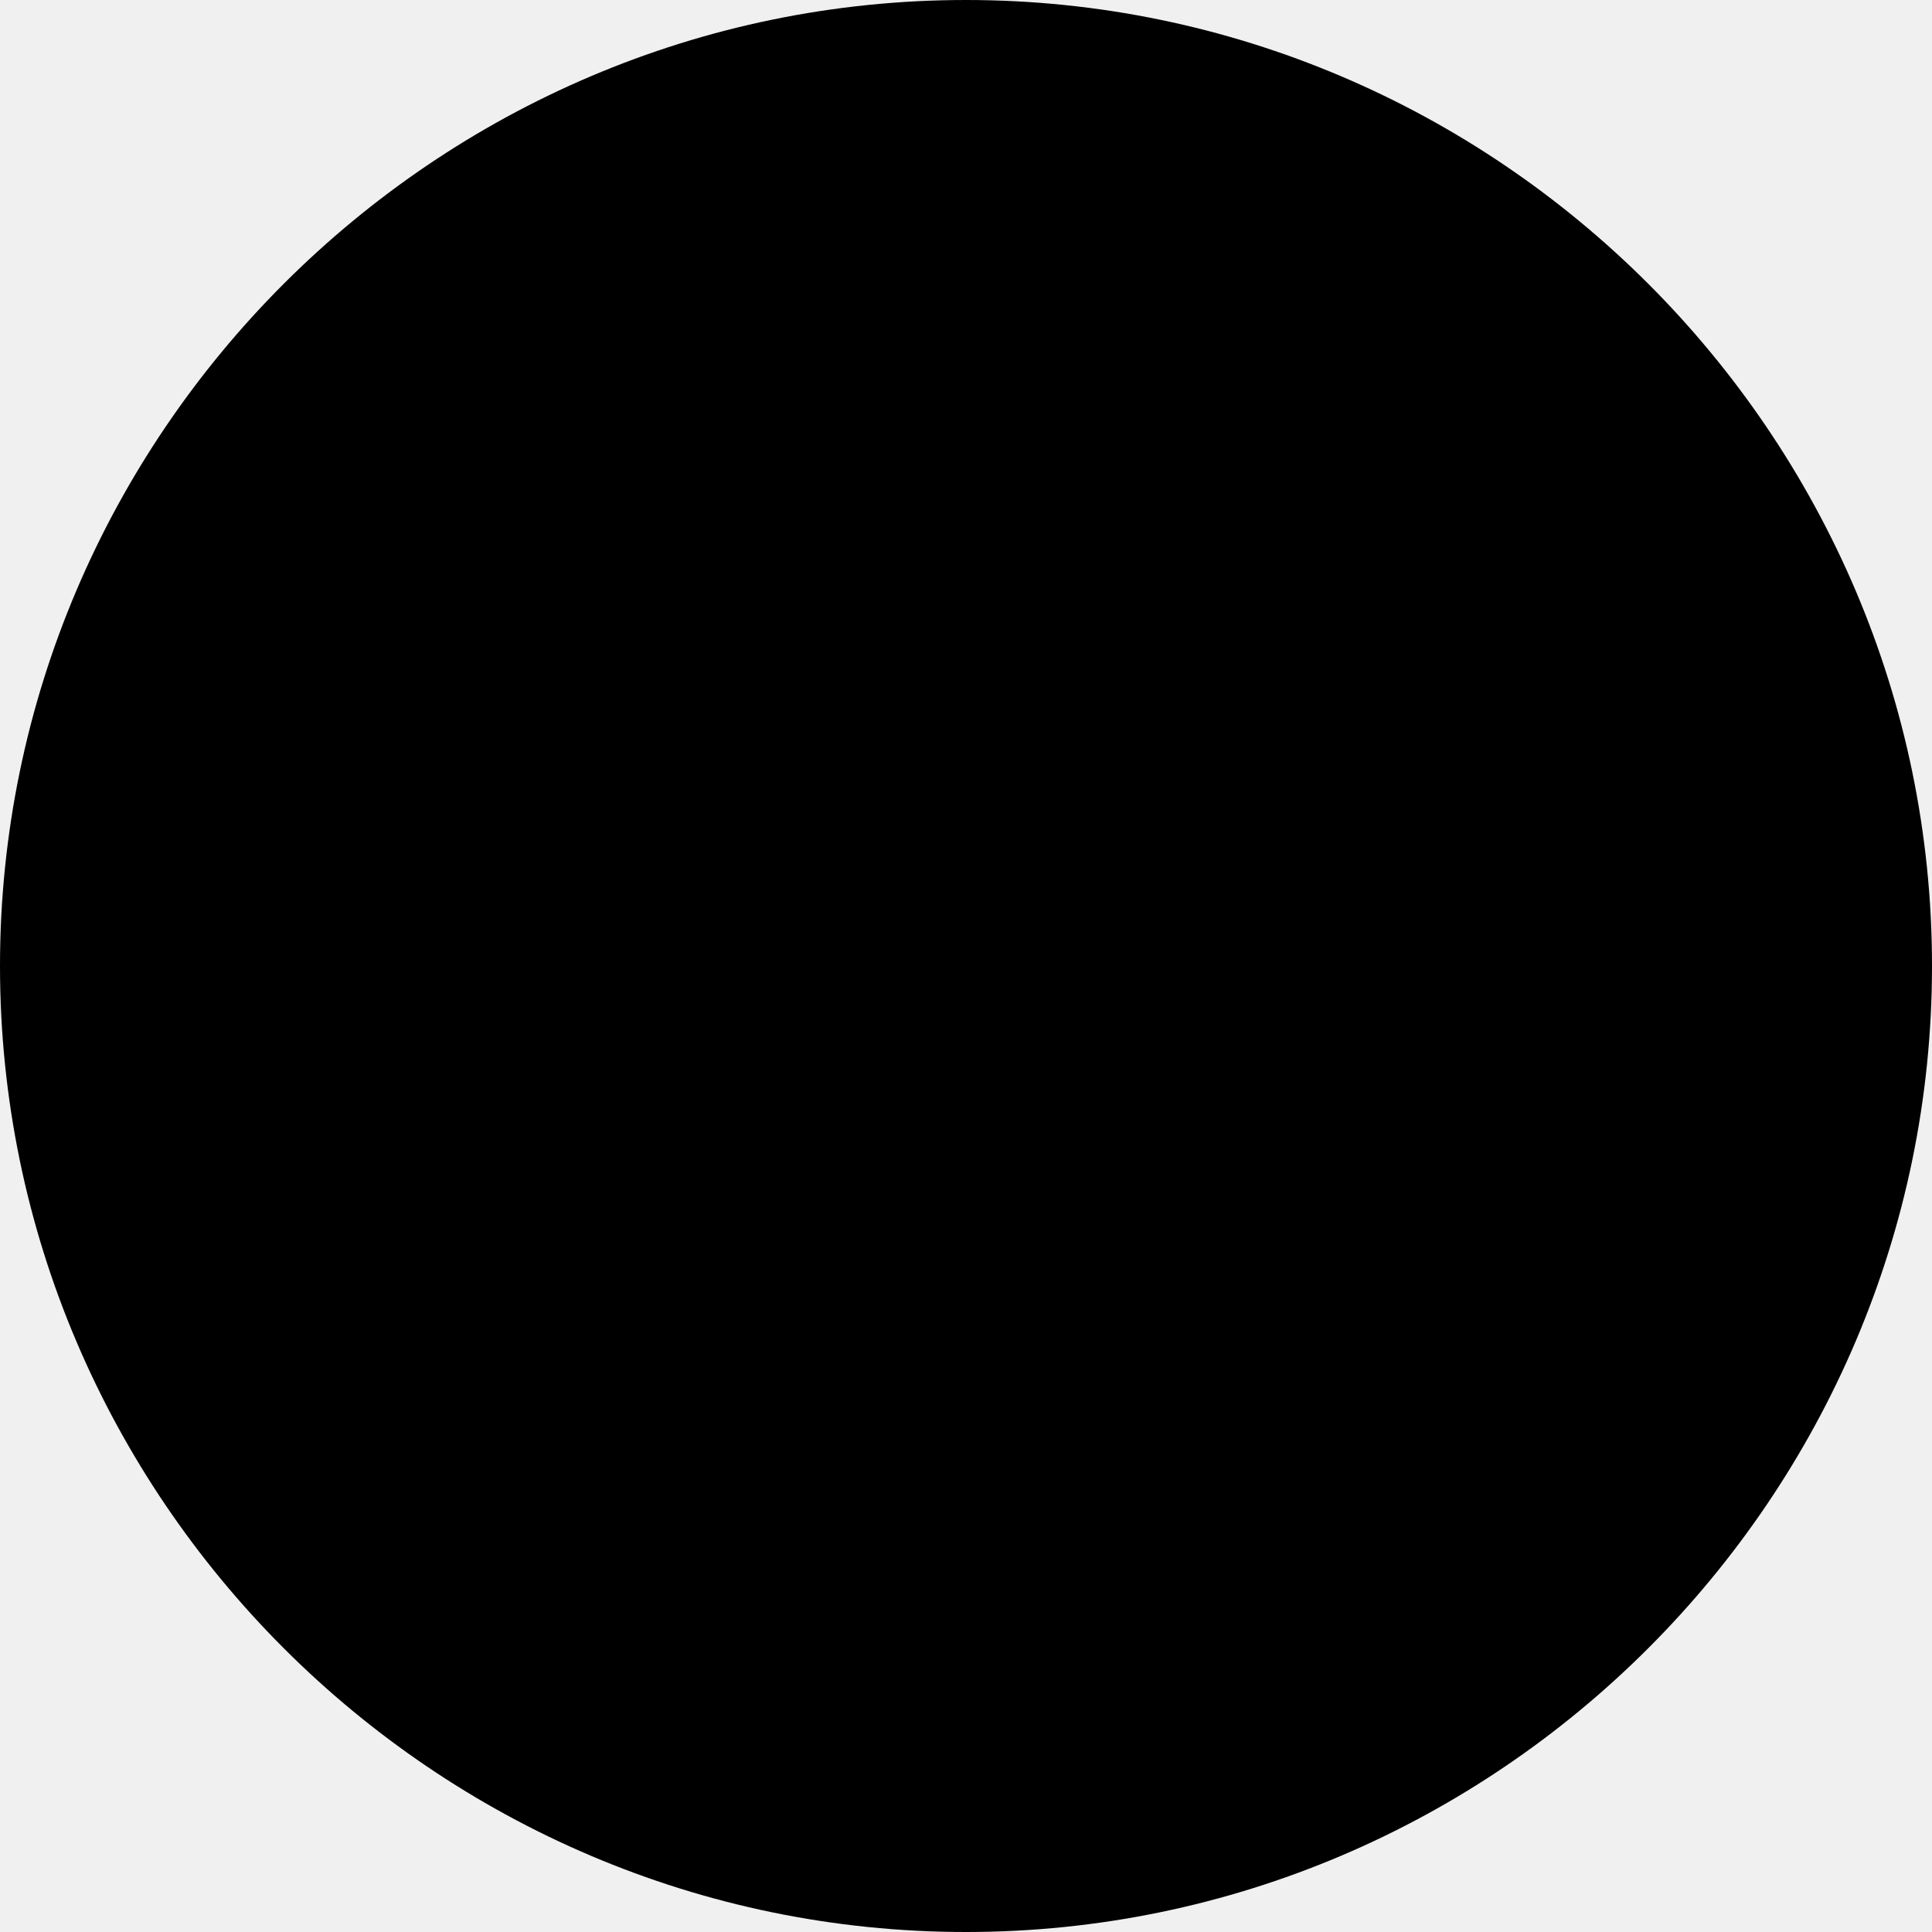
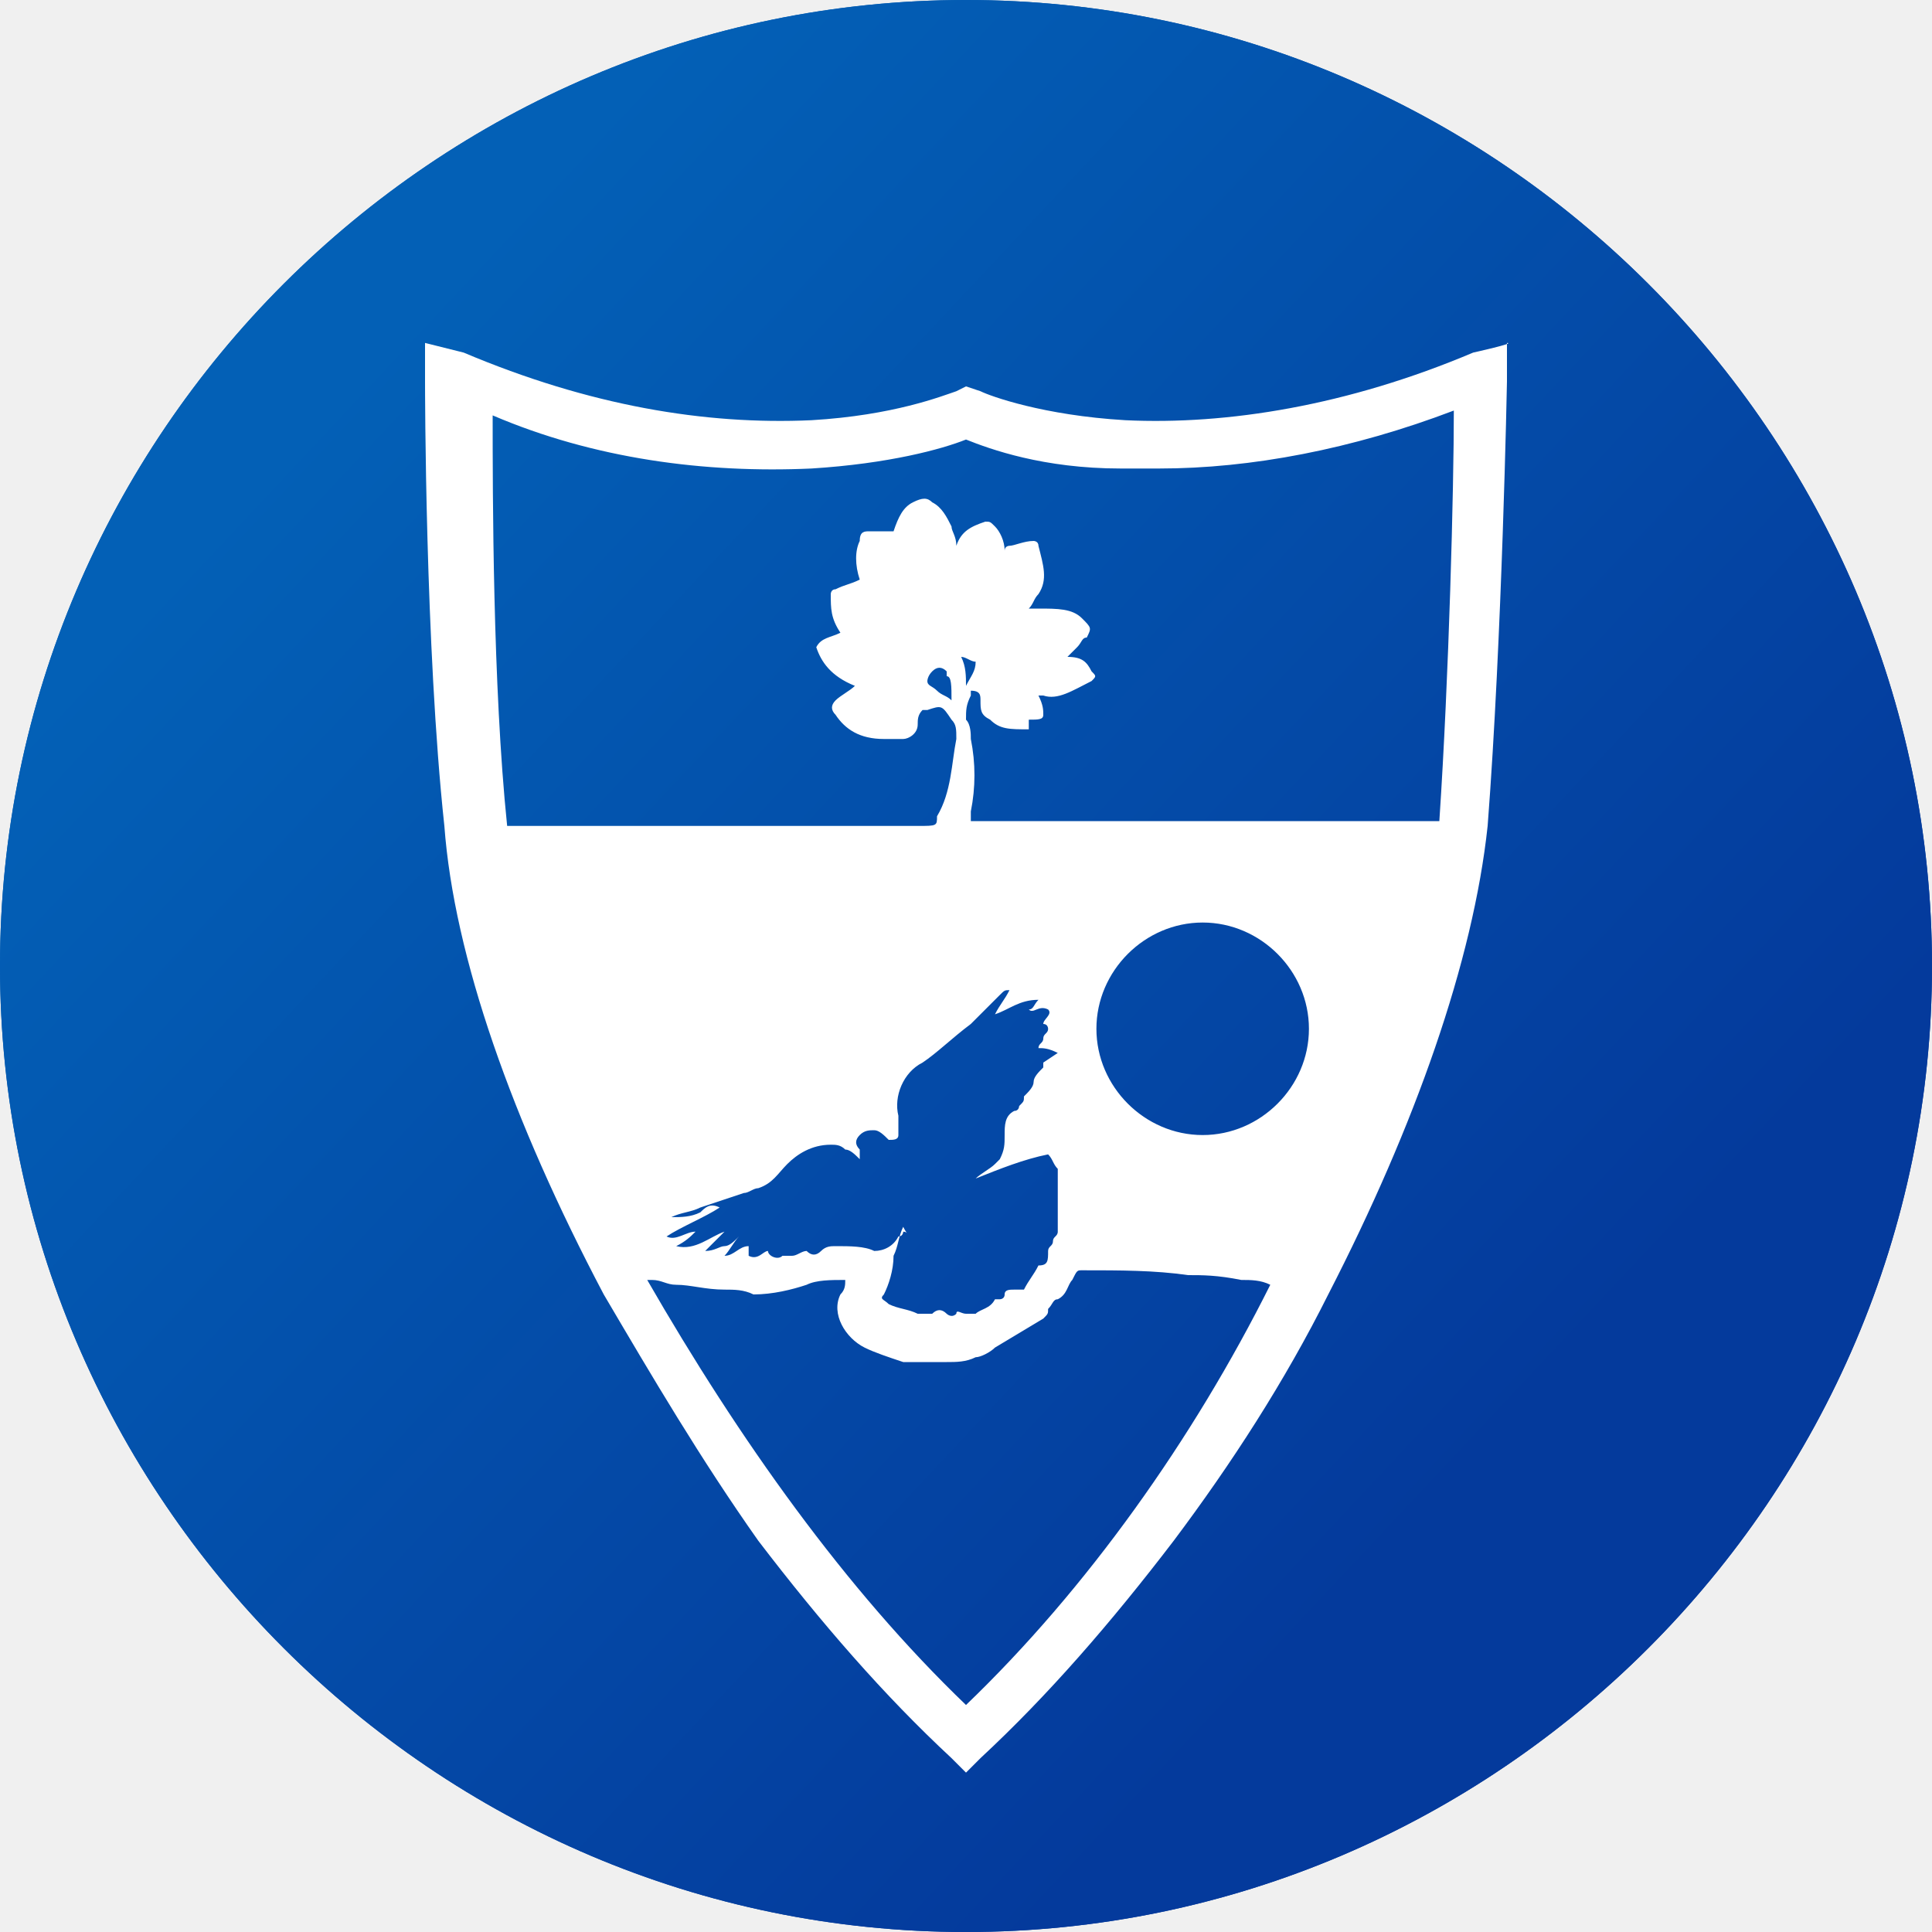
<svg xmlns="http://www.w3.org/2000/svg" width="24" height="24" viewBox="0 0 24 24" fill="none">
-   <path d="M12 0C18.6 0 24 5.4 24 12C24 18.6 18.6 24 12 24C5.4 24 0 18.6 0 12C0 5.4 5.4 0 12 0Z" fill="black" />
+   <g clip-path="url(#clip0_146_8057)">
+     <path d="M12 0C18.6 0 24 5.4 24 12C24 18.6 18.6 24 12 24C5.4 24 0 18.6 0 12C0 5.4 5.4 0 12 0Z" fill="url(#paint0_linear_146_8057)" />
+     <path d="M12 0C18.6 0 24 5.4 24 12C24 18.6 18.6 24 12 24C5.4 24 0 18.6 0 12C0 5.4 5.4 0 12 0Z" fill="url(#paint1_linear_146_8057)" />
+     <path d="M18.3 4.38C16.74 5.04 15.24 5.28 13.98 5.22C12.96 5.16 12.3 4.92 12.18 4.86L12 4.8L11.88 4.86C11.7 4.92 11.1 5.16 10.08 5.22C8.76 5.28 7.32 5.04 5.76 4.38L5.28 4.26V4.74C5.28 4.8 5.28 8.04 5.52 10.26C5.64 11.88 6.36 13.92 7.5 16.08C8.1 17.1 8.7 18.12 9.42 19.14C10.2 20.16 10.98 21.06 11.82 21.84L12 22.02L12.18 21.84C13.02 21.06 13.8 20.16 14.58 19.14C15.3 18.18 15.96 17.16 16.5 16.08C17.58 13.98 18.3 11.94 18.48 10.26C18.66 7.92 18.72 4.74 18.72 4.74V4.26C18.84 4.26 18.3 4.38 18.3 4.38ZM10.08 5.82C11.04 5.76 11.7 5.58 12 5.46C12.3 5.58 12.96 5.82 13.92 5.82H14.4C15.54 5.82 16.8 5.58 18.06 5.1C18.06 6.06 18 8.4 17.88 10.2H12.06V10.08C12.12 9.78 12.12 9.48 12.06 9.18C12.06 9.12 12.06 9 12 8.94C12 8.82 12 8.76 12.06 8.64V8.58C12.18 8.58 12.18 8.64 12.18 8.7C12.18 8.82 12.18 8.88 12.3 8.94C12.42 9.06 12.54 9.06 12.78 9.06V8.94C12.9 8.94 12.96 8.94 12.96 8.88C12.96 8.82 12.96 8.76 12.9 8.64H12.96C13.14 8.7 13.32 8.58 13.56 8.46C13.62 8.4 13.62 8.4 13.56 8.34C13.5 8.22 13.44 8.16 13.26 8.16L13.38 8.04C13.44 7.98 13.44 7.92 13.5 7.92C13.56 7.8 13.56 7.8 13.44 7.68C13.32 7.56 13.14 7.56 12.9 7.56H12.78C12.84 7.5 12.84 7.44 12.9 7.38C13.02 7.2 12.96 7.02 12.9 6.78C12.9 6.72 12.84 6.72 12.84 6.72C12.72 6.72 12.6 6.78 12.54 6.78C12.54 6.78 12.48 6.78 12.48 6.84C12.48 6.72 12.42 6.6 12.36 6.54C12.3 6.48 12.3 6.48 12.24 6.48C12.06 6.54 11.94 6.6 11.88 6.78C11.88 6.66 11.82 6.6 11.82 6.54C11.76 6.42 11.7 6.3 11.58 6.24C11.52 6.18 11.46 6.18 11.34 6.24C11.22 6.3 11.16 6.42 11.1 6.6H10.8C10.74 6.6 10.68 6.6 10.68 6.72C10.62 6.84 10.62 7.02 10.68 7.2C10.56 7.26 10.5 7.26 10.38 7.32C10.32 7.32 10.32 7.38 10.32 7.38C10.32 7.56 10.32 7.68 10.44 7.86C10.32 7.92 10.2 7.92 10.14 8.04C10.2 8.22 10.32 8.4 10.62 8.52C10.56 8.58 10.44 8.64 10.38 8.7C10.32 8.76 10.32 8.82 10.38 8.88C10.5 9.06 10.68 9.18 10.98 9.18H11.22C11.28 9.18 11.4 9.12 11.4 9C11.4 8.94 11.4 8.88 11.46 8.82H11.52C11.7 8.76 11.7 8.76 11.82 8.94C11.88 9 11.88 9.06 11.88 9.18C11.82 9.48 11.82 9.84 11.64 10.14C11.64 10.26 11.64 10.26 11.4 10.26H6.3C6.12 8.52 6.12 6.12 6.12 5.16C7.38 5.7 8.76 5.88 10.08 5.82ZM14.94 14.1C14.22 14.1 13.62 13.5 13.62 12.78C13.62 12.06 14.22 11.46 14.94 11.46C15.66 11.46 16.26 12.06 16.26 12.78C16.26 13.5 15.66 14.1 14.94 14.1ZM11.22 15.3C11.22 15.3 11.22 15.36 11.16 15.36C11.1 15.48 10.98 15.54 10.86 15.54C10.74 15.48 10.56 15.48 10.38 15.48C10.32 15.48 10.26 15.48 10.2 15.54C10.14 15.6 10.08 15.6 10.02 15.54C9.96 15.54 9.9 15.6 9.84 15.6H9.72C9.66 15.66 9.54 15.6 9.54 15.54C9.48 15.54 9.42 15.66 9.3 15.6V15.48C9.18 15.48 9.12 15.6 9 15.6C9.06 15.54 9.12 15.42 9.18 15.36C9.12 15.42 9.06 15.48 9 15.48C8.94 15.48 8.88 15.54 8.76 15.54L9 15.3C8.82 15.36 8.64 15.54 8.4 15.48C8.52 15.42 8.58 15.36 8.64 15.3C8.52 15.3 8.4 15.42 8.28 15.36C8.46 15.24 8.76 15.12 8.94 15C8.82 14.94 8.76 15 8.7 15.06C8.58 15.12 8.46 15.12 8.34 15.12C8.46 15.06 8.58 15.06 8.7 15L9.24 14.82C9.3 14.82 9.36 14.76 9.42 14.76C9.6 14.7 9.66 14.58 9.78 14.46C9.9 14.34 10.08 14.22 10.32 14.22C10.38 14.22 10.44 14.22 10.5 14.28C10.56 14.28 10.62 14.34 10.68 14.4V14.28C10.62 14.22 10.62 14.16 10.68 14.1C10.74 14.04 10.8 14.04 10.86 14.04C10.92 14.04 10.98 14.1 11.04 14.16C11.1 14.16 11.16 14.16 11.16 14.1V13.86C11.1 13.62 11.22 13.32 11.46 13.2C11.64 13.08 11.82 12.9 12.06 12.72L12.42 12.36C12.48 12.3 12.48 12.3 12.54 12.3C12.48 12.42 12.42 12.48 12.36 12.6C12.54 12.54 12.66 12.42 12.9 12.42C12.84 12.48 12.84 12.54 12.78 12.54C12.84 12.6 12.9 12.48 13.02 12.54C13.08 12.6 12.96 12.66 12.96 12.72C13.02 12.72 13.02 12.78 13.02 12.78C13.02 12.84 12.96 12.84 12.96 12.9C12.96 12.96 12.9 12.96 12.9 13.02C12.96 13.02 13.02 13.02 13.14 13.08L12.96 13.2V13.26C12.9 13.32 12.84 13.38 12.84 13.44C12.84 13.5 12.78 13.56 12.72 13.62C12.72 13.68 12.72 13.68 12.66 13.74C12.66 13.74 12.66 13.8 12.6 13.8C12.48 13.86 12.48 13.98 12.48 14.1C12.48 14.22 12.48 14.28 12.42 14.4L12.36 14.46C12.3 14.52 12.18 14.58 12.12 14.64C12.42 14.52 12.72 14.4 13.02 14.34C13.08 14.4 13.08 14.46 13.14 14.52V15.3C13.14 15.36 13.08 15.36 13.08 15.42C13.08 15.48 13.02 15.48 13.02 15.54C13.02 15.66 13.02 15.72 12.9 15.72C12.84 15.84 12.78 15.9 12.72 16.02H12.6C12.54 16.02 12.48 16.02 12.48 16.08C12.48 16.14 12.42 16.14 12.42 16.14H12.36C12.3 16.26 12.18 16.26 12.12 16.32H12C11.94 16.32 11.88 16.26 11.88 16.32C11.82 16.38 11.76 16.32 11.76 16.32C11.7 16.26 11.64 16.26 11.58 16.32H11.4C11.28 16.26 11.16 16.26 11.04 16.2C10.98 16.14 10.92 16.14 10.98 16.08C11.04 15.96 11.1 15.78 11.1 15.6C11.16 15.48 11.16 15.36 11.22 15.24C11.28 15.36 11.28 15.3 11.22 15.3ZM11.94 8.16C12 8.16 12.06 8.22 12.12 8.22C12.12 8.34 12.06 8.4 12 8.52C12 8.4 12 8.28 11.94 8.16ZM11.82 8.7C11.76 8.64 11.7 8.64 11.64 8.58C11.58 8.52 11.52 8.52 11.52 8.46C11.52 8.46 11.52 8.4 11.58 8.34C11.64 8.28 11.7 8.28 11.76 8.34V8.4C11.82 8.4 11.82 8.52 11.82 8.7ZM12 21.18C10.5 19.74 9.18 17.88 8.04 15.9H8.1C8.22 15.9 8.28 15.96 8.4 15.96C8.58 15.96 8.76 16.02 9 16.02C9.12 16.02 9.24 16.02 9.36 16.08C9.6 16.08 9.84 16.02 10.02 15.96C10.14 15.9 10.32 15.9 10.5 15.9C10.5 15.96 10.5 16.02 10.44 16.08C10.32 16.32 10.5 16.62 10.74 16.74C10.86 16.8 11.04 16.86 11.22 16.92H11.76C11.88 16.92 12 16.92 12.12 16.86C12.18 16.86 12.3 16.8 12.36 16.74L12.96 16.38C13.02 16.32 13.02 16.32 13.02 16.26C13.08 16.2 13.08 16.14 13.14 16.14C13.26 16.08 13.26 15.96 13.32 15.9C13.38 15.78 13.38 15.78 13.44 15.78C13.92 15.78 14.34 15.78 14.76 15.84C14.94 15.84 15.12 15.84 15.42 15.9C15.54 15.9 15.66 15.9 15.78 15.96C14.82 17.88 13.5 19.74 12 21.18Z" fill="white" />
+   </g>
+   <defs>
+     <linearGradient id="paint0_linear_146_8057" x1="4.28" y1="4.764" x2="18.45" y2="18.046" gradientUnits="userSpaceOnUse">
+       <stop stop-color="#0360B6" />
+       <stop offset="1" stop-color="#043A9C" />
+     </linearGradient>
+     <linearGradient id="paint1_linear_146_8057" x1="4.28" y1="4.764" x2="18.45" y2="18.046" gradientUnits="userSpaceOnUse">
+       <stop stop-color="#0360B6" />
+       <stop offset="1" stop-color="#043A9C" />
+     </linearGradient>
+     <clipPath id="clip0_146_8057">
+       <rect width="24" height="24" fill="white" />
+     </clipPath>
+   </defs>
</svg>
